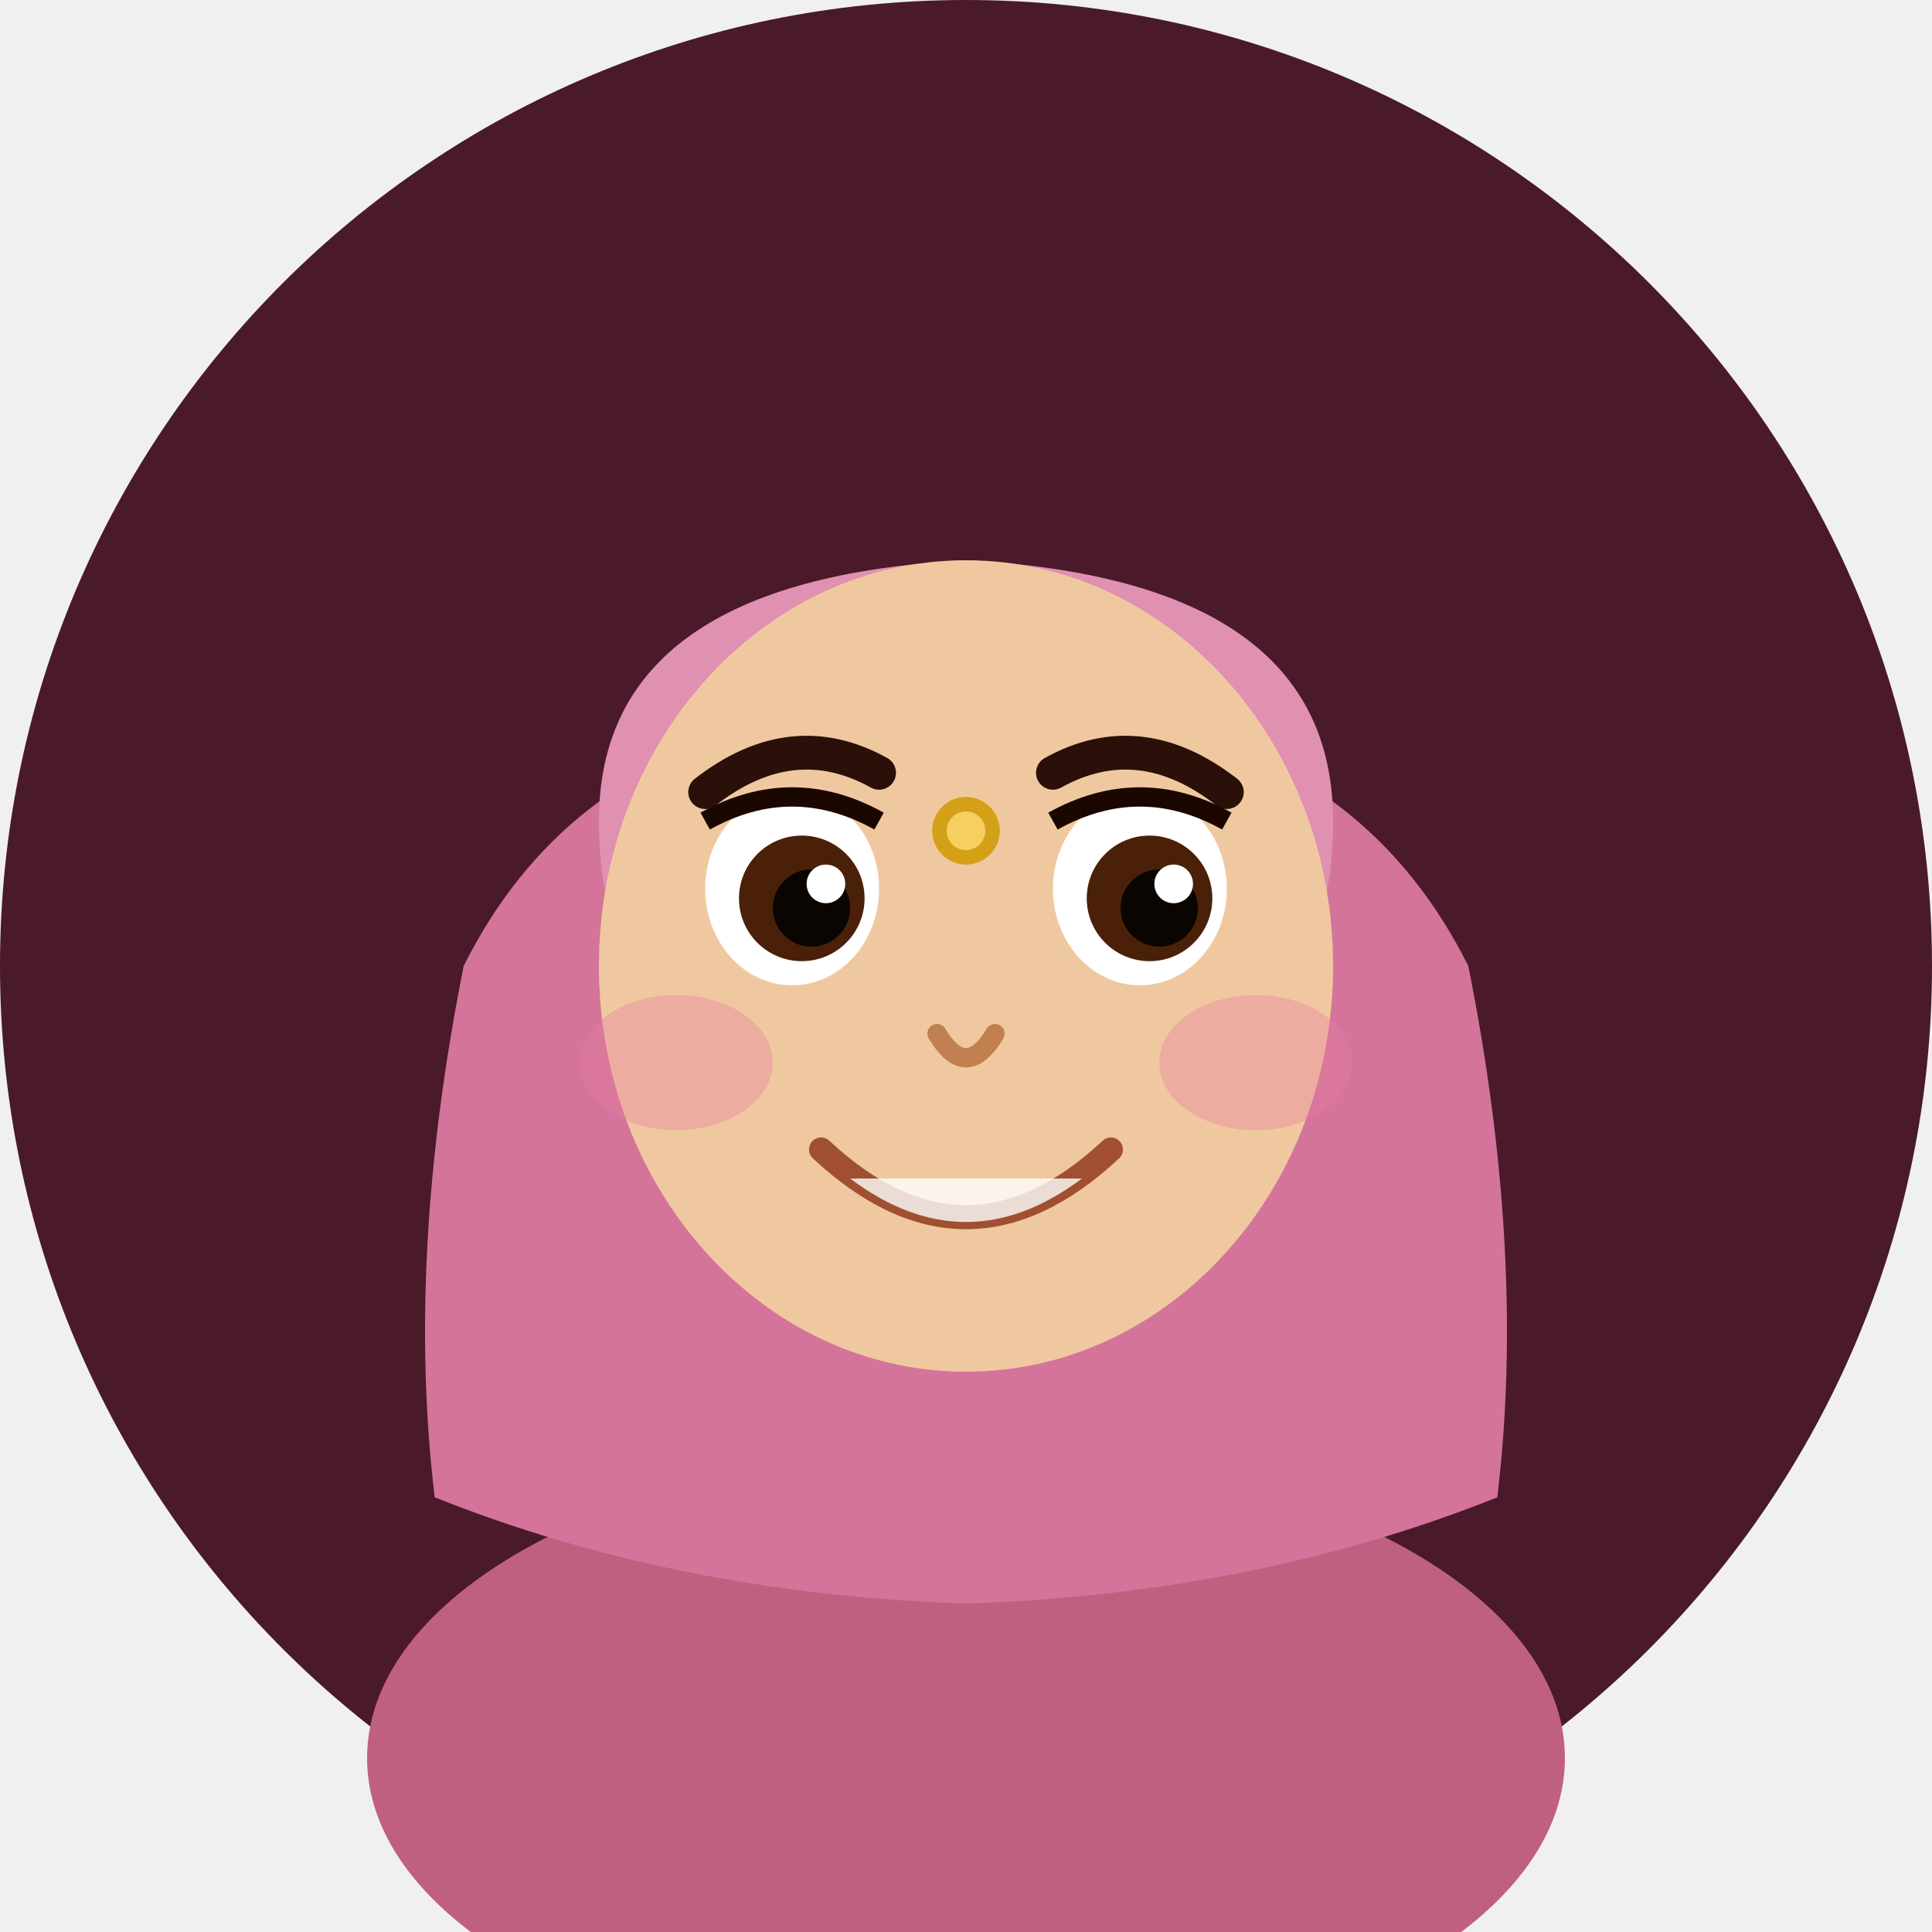
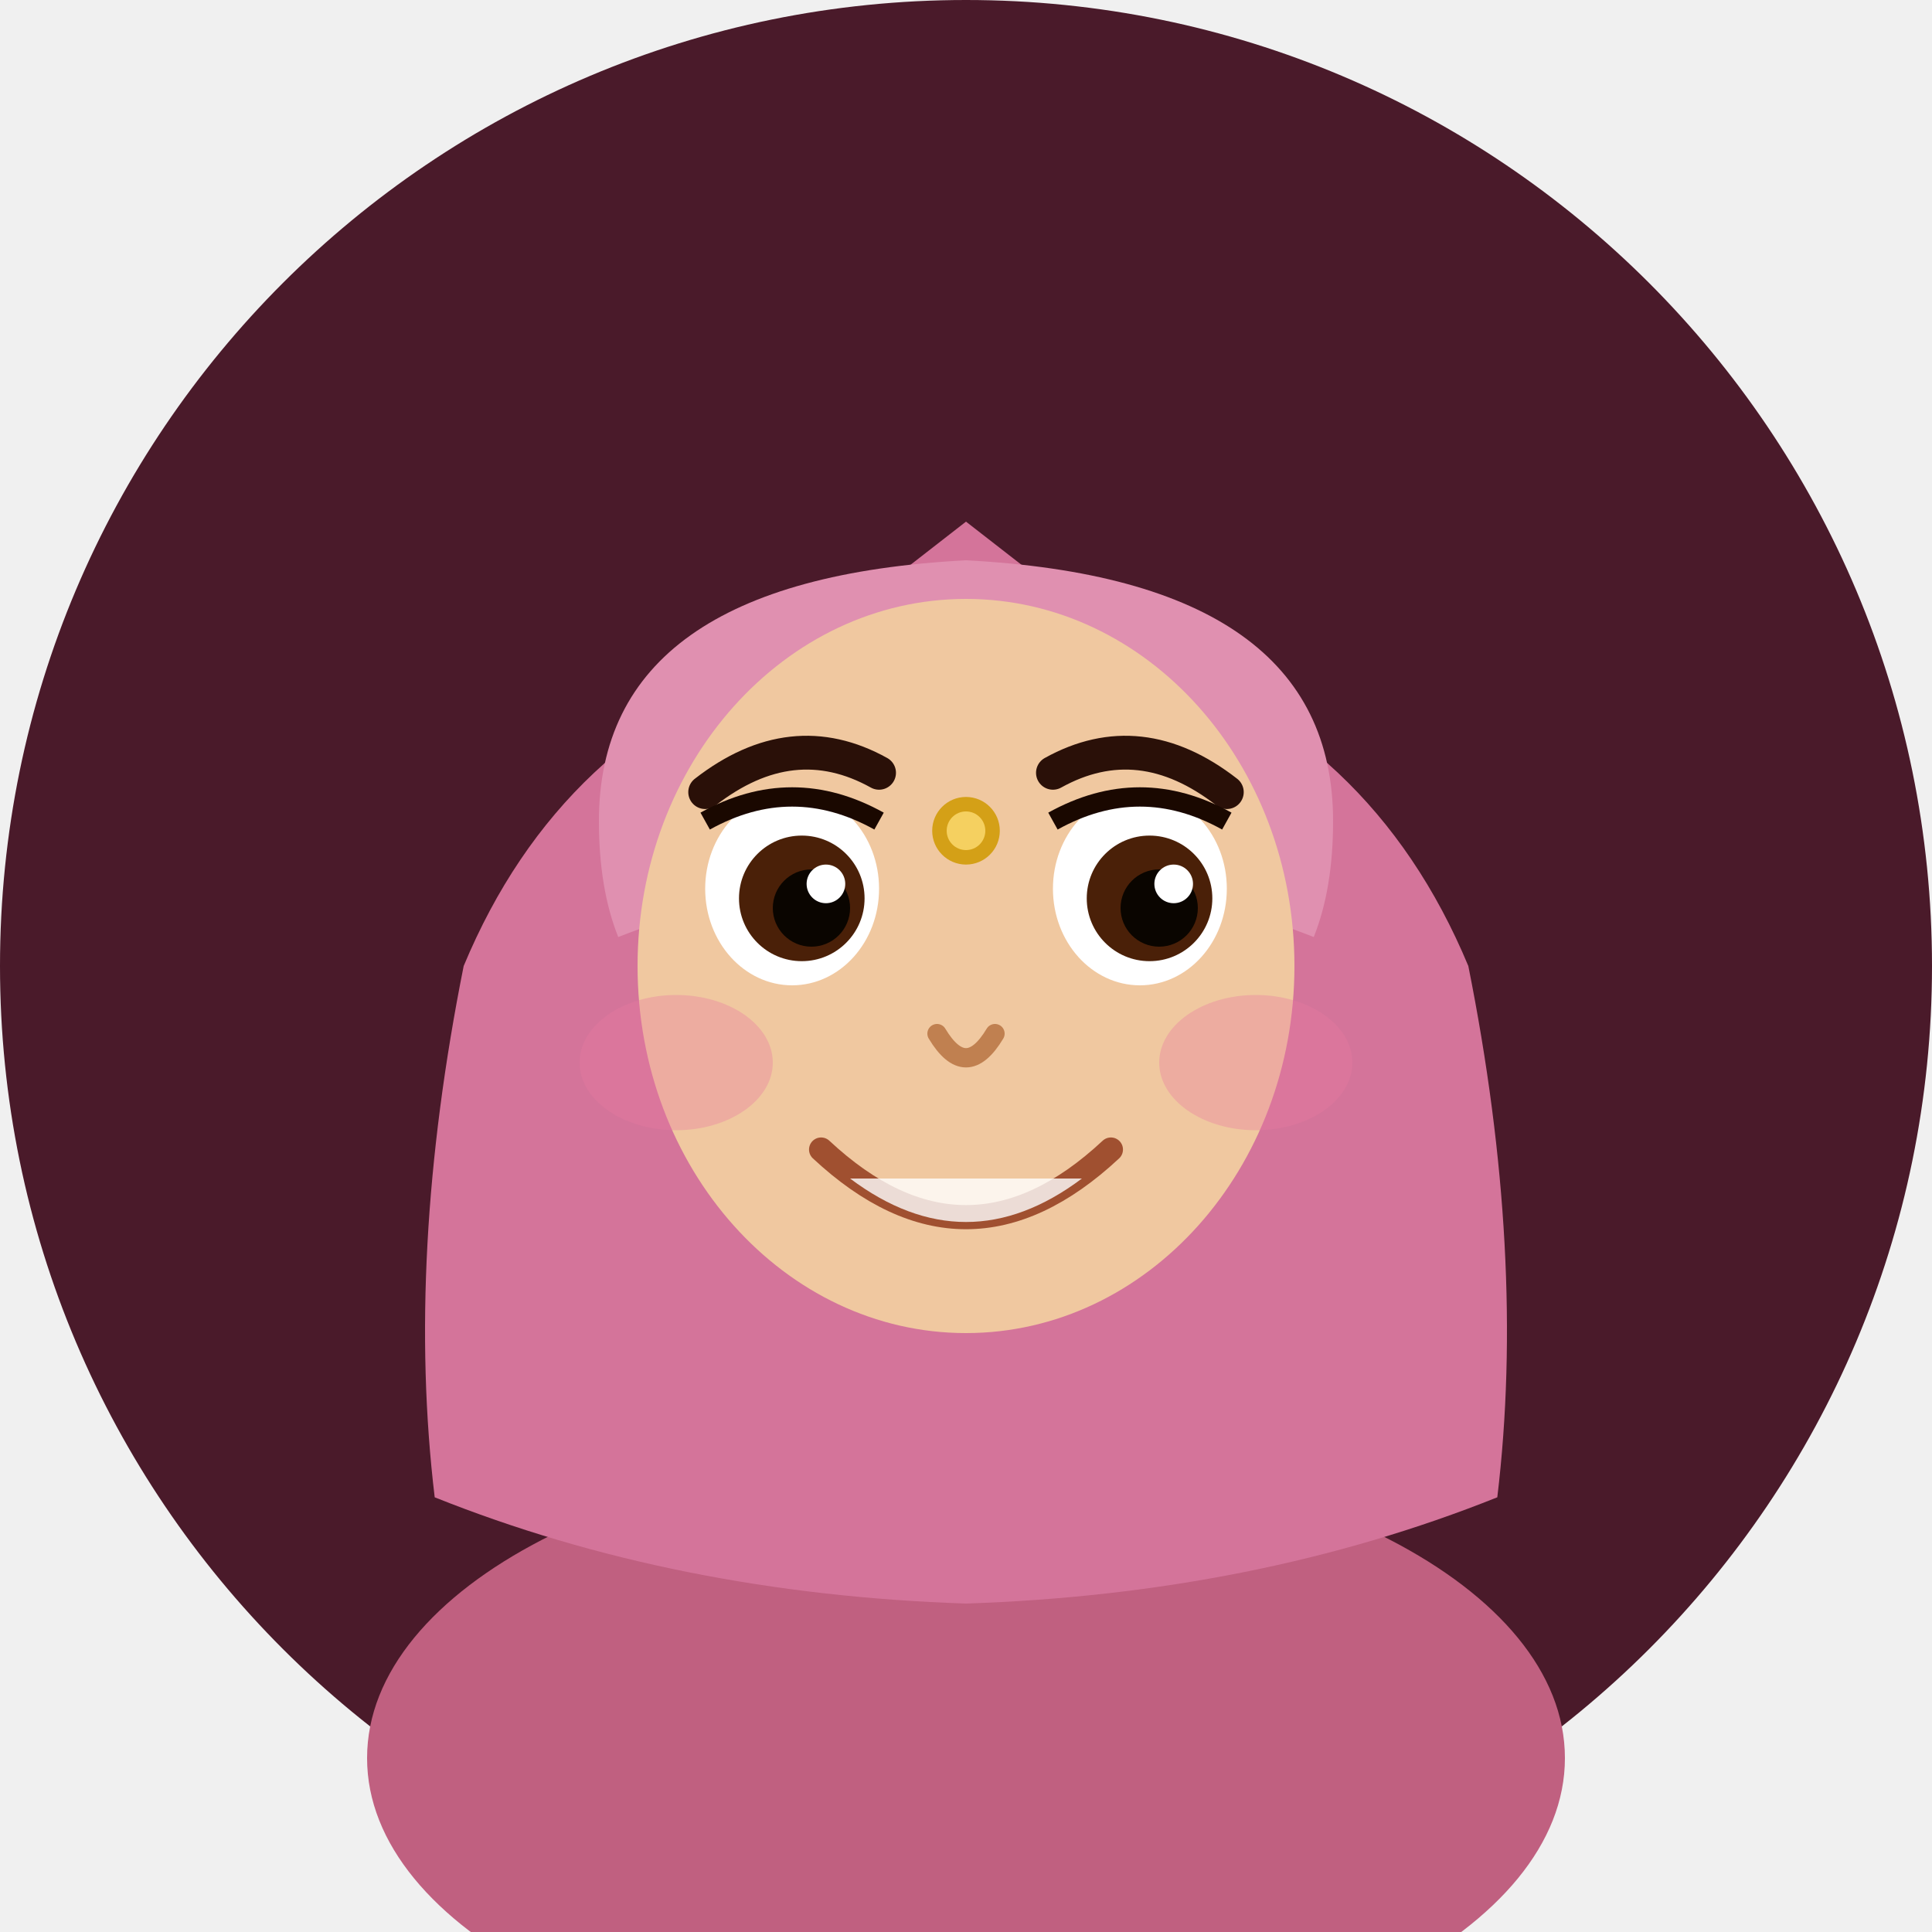
<svg xmlns="http://www.w3.org/2000/svg" viewBox="0 0 200 200" fill="none">
  <circle cx="100" cy="100" r="100" fill="#4a1a2a" />
  <ellipse cx="100" cy="182" rx="62" ry="32" fill="#c06080" />
  <rect x="66" y="150" width="68" height="35" rx="10" fill="#c06080" />
-   <path d="M48 100 Q42 130 45 155 Q70 165 100 166 Q130 165 155 155 Q158 130 152 100 Q142 80 120 75 L100 72 L80 75 Q58 80 48 100Z" fill="#d4749a" />
+   <path d="M48 100 Q42 130 45 155 Q70 165 100 166 Q130 165 155 155 Q158 130 152 100 Q142 76 118 68 L100 54 L82 68 Q58 76 48 100Z" fill="#d4749a" />
  <path d="M62 85 Q62 60 100 58 Q138 60 138 85 Q138 92 136 97 Q118 90 100 90 Q82 90 64 97 Q62 92 62 85Z" fill="#e090b0" />
-   <ellipse cx="100" cy="100" rx="38" ry="42" fill="#f0c8a0" />
+   <ellipse cx="100" cy="100" rx="34" ry="38" fill="#f0c8a0" />
  <path d="M73 82 Q82 75 91 80" stroke="#2a1008" stroke-width="3.5" stroke-linecap="round" fill="none" />
  <path d="M109 80 Q118 75 127 82" stroke="#2a1008" stroke-width="3.5" stroke-linecap="round" fill="none" />
  <ellipse cx="82" cy="92" rx="9" ry="10" fill="white" />
  <ellipse cx="118" cy="92" rx="9" ry="10" fill="white" />
  <circle cx="83" cy="93" r="6.5" fill="#4a2008" />
  <circle cx="119" cy="93" r="6.5" fill="#4a2008" />
  <circle cx="84" cy="94" r="4" fill="#0a0500" />
  <circle cx="120" cy="94" r="4" fill="#0a0500" />
  <circle cx="85.5" cy="91.5" r="2" fill="white" />
  <circle cx="121.5" cy="91.5" r="2" fill="white" />
  <path d="M73 85 Q82 80 91 85" stroke="#1a0800" stroke-width="2" fill="none" />
  <path d="M109 85 Q118 80 127 85" stroke="#1a0800" stroke-width="2" fill="none" />
  <path d="M97 107 Q100 112 103 107" stroke="#c08050" stroke-width="2" fill="none" stroke-linecap="round" />
  <path d="M85 119 Q100 133 115 119" stroke="#a05030" stroke-width="2.5" fill="none" stroke-linecap="round" />
  <path d="M88 122 Q100 131 112 122" fill="white" opacity="0.8" />
  <ellipse cx="70" cy="110" rx="10" ry="7" fill="#e878a0" opacity="0.35" />
  <ellipse cx="130" cy="110" rx="10" ry="7" fill="#e878a0" opacity="0.35" />
  <circle cx="100" cy="86" r="3.5" fill="#d4a017" />
  <circle cx="100" cy="86" r="2" fill="#f5d060" />
</svg>
